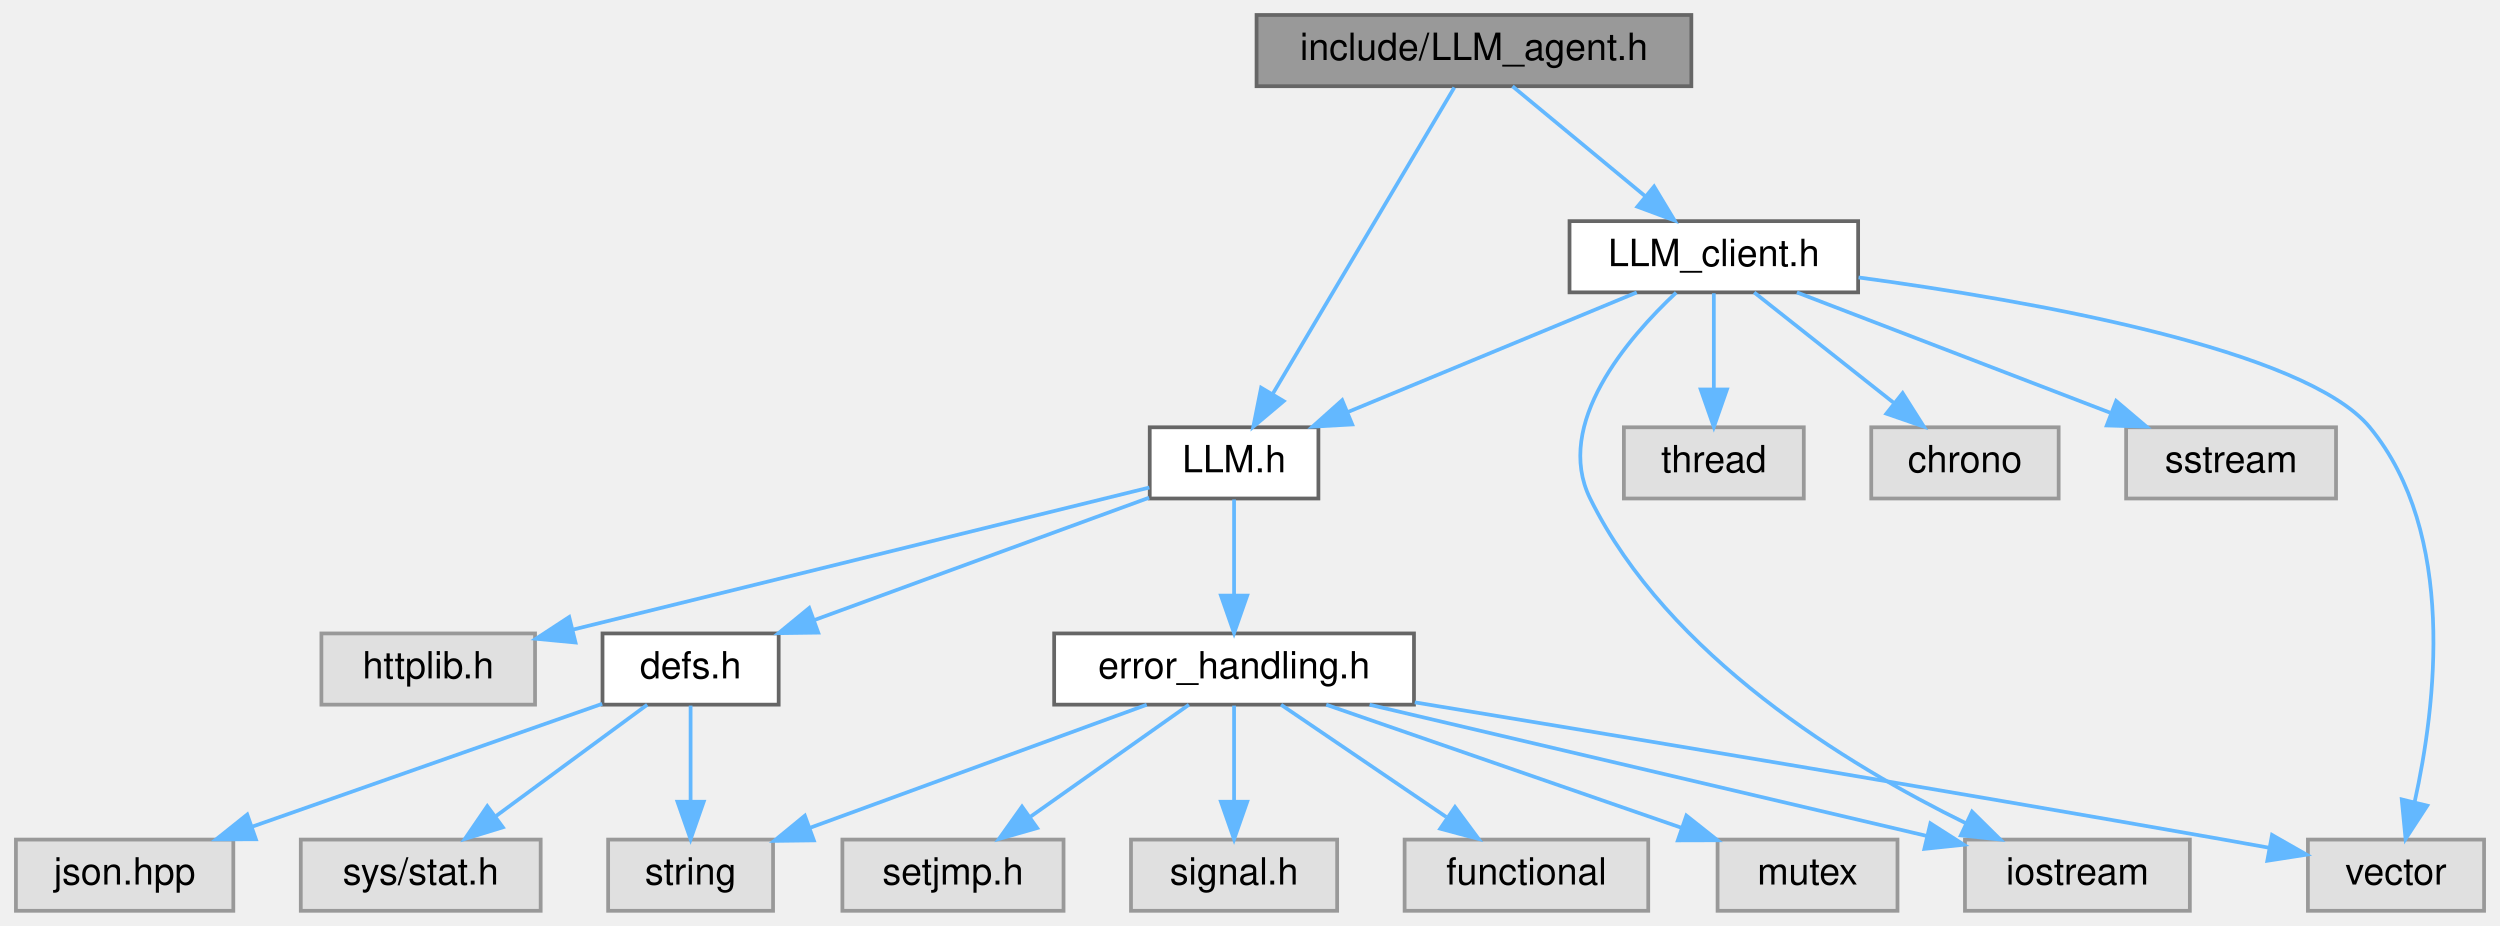
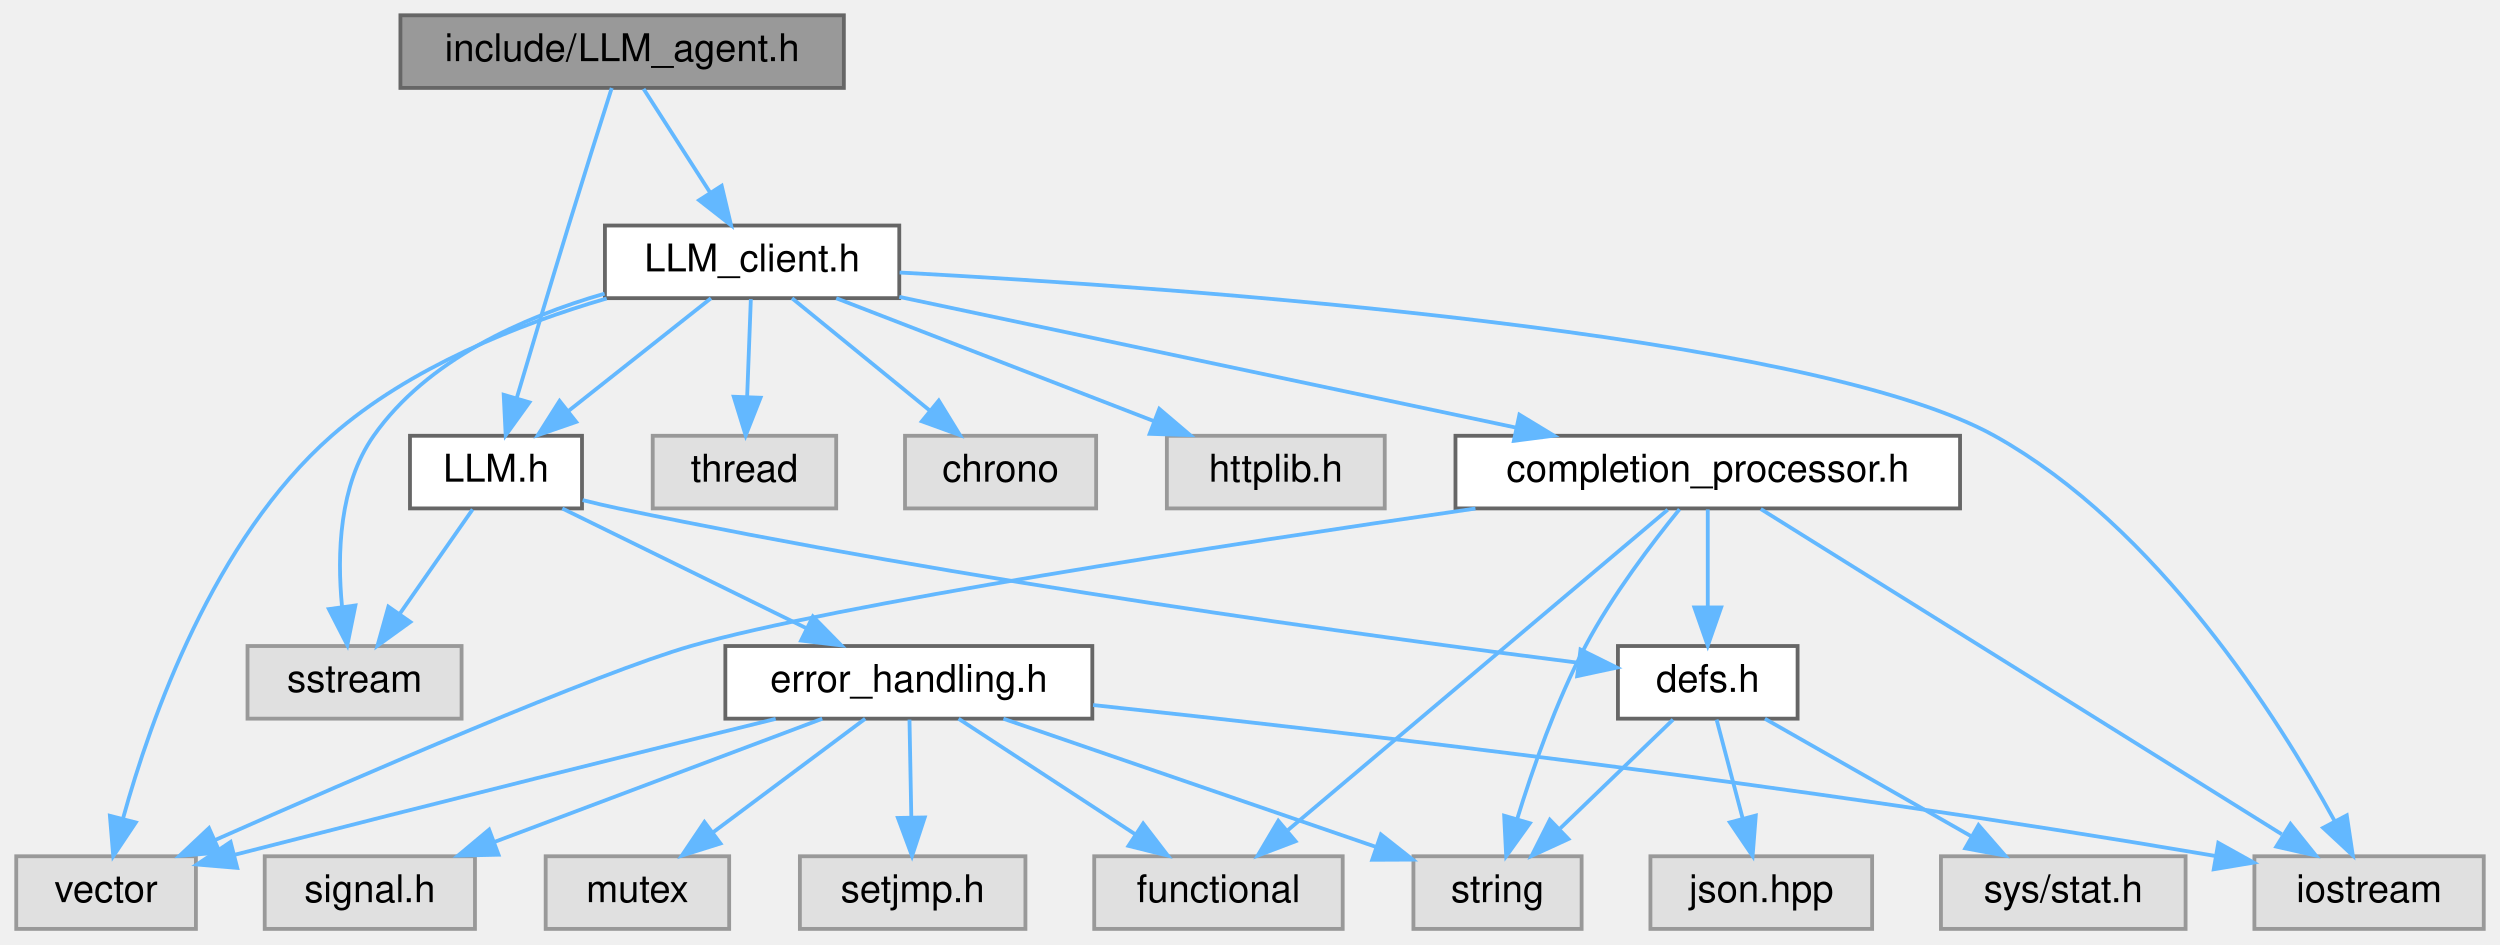
- <svg xmlns="http://www.w3.org/2000/svg" xmlns:xlink="http://www.w3.org/1999/xlink" width="667pt" height="247pt" viewBox="0.00 0.00 666.50 247.00">
+ <svg xmlns="http://www.w3.org/2000/svg" xmlns:xlink="http://www.w3.org/1999/xlink" width="654pt" height="247pt" viewBox="0.00 0.00 653.50 247.00">
  <g id="graph0" class="graph" transform="scale(1 1) rotate(0) translate(4 243)">
    <g id="Node000001" class="node">
      <g id="a_Node000001">
        <a xlink:title="High-level conversational agent interface for LLMs.">
-           <polygon fill="#999999" stroke="#666666" points="447,-239 331,-239 331,-220 447,-220 447,-239" />
-           <text text-anchor="middle" x="389" y="-227" font-family="Helvetica,sans-Serif" font-size="10.00">include/LLM_agent.h</text>
+           <polygon fill="#999999" stroke="#666666" points="216.5,-239 100.5,-239 100.5,-220 216.5,-220 216.5,-239" />
+           <text text-anchor="middle" x="158.5" y="-227" font-family="Helvetica,sans-Serif" font-size="10.00">include/LLM_agent.h</text>
        </a>
      </g>
    </g>
    <g id="Node000002" class="node">
      <g id="a_Node000002">
        <a xlink:href="LLM_8h.html" target="_top" xlink:title="Core LLM functionality interface and base classes.">
-           <polygon fill="white" stroke="#666666" points="347.5,-129 302.5,-129 302.5,-110 347.5,-110 347.5,-129" />
-           <text text-anchor="middle" x="325" y="-117" font-family="Helvetica,sans-Serif" font-size="10.00">LLM.h</text>
+           <polygon fill="white" stroke="#666666" points="148,-129 103,-129 103,-110 148,-110 148,-129" />
+           <text text-anchor="middle" x="125.5" y="-117" font-family="Helvetica,sans-Serif" font-size="10.00">LLM.h</text>
        </a>
      </g>
    </g>
    <g id="edge1_Node000001_Node000002" class="edge">
      <g id="a_edge1_Node000001_Node000002">
        <a xlink:title=" ">
-           <path fill="none" stroke="#63b8ff" d="M383.76,-219.66C373.21,-201.85 349.22,-161.37 335.37,-138.01" />
-           <polygon fill="#63b8ff" stroke="#63b8ff" points="338.24,-135.98 330.13,-129.16 332.22,-139.55 338.24,-135.98" />
+           <path fill="none" stroke="#63b8ff" d="M155.78,-219.98C152.93,-211.03 148.35,-196.54 144.5,-184 139.85,-168.85 134.71,-151.63 130.95,-138.95" />
+           <polygon fill="#63b8ff" stroke="#63b8ff" points="134.24,-137.74 128.04,-129.14 127.52,-139.72 134.24,-137.74" />
        </a>
      </g>
    </g>
    <g id="Node000015" class="node">
      <g id="a_Node000015">
        <a xlink:href="LLM__client_8h.html" target="_top" xlink:title="Client interface for local and remote LLM access.">
-           <polygon fill="white" stroke="#666666" points="491.5,-184 414.5,-184 414.5,-165 491.5,-165 491.5,-184" />
-           <text text-anchor="middle" x="453" y="-172" font-family="Helvetica,sans-Serif" font-size="10.00">LLM_client.h</text>
+           <polygon fill="white" stroke="#666666" points="231,-184 154,-184 154,-165 231,-165 231,-184" />
+           <text text-anchor="middle" x="192.5" y="-172" font-family="Helvetica,sans-Serif" font-size="10.00">LLM_client.h</text>
        </a>
      </g>
    </g>
    <g id="edge15_Node000001_Node000015" class="edge">
      <g id="a_edge15_Node000001_Node000015">
        <a xlink:title=" ">
-           <path fill="none" stroke="#63b8ff" d="M399.28,-219.98C408.84,-212.07 423.28,-200.11 434.78,-190.58" />
-           <polygon fill="#63b8ff" stroke="#63b8ff" points="437.06,-193.24 442.53,-184.17 432.6,-187.85 437.06,-193.24" />
+           <path fill="none" stroke="#63b8ff" d="M164.11,-219.75C168.82,-212.42 175.67,-201.73 181.47,-192.7" />
+           <polygon fill="#63b8ff" stroke="#63b8ff" points="184.54,-194.4 186.99,-184.09 178.64,-190.62 184.54,-194.4" />
        </a>
      </g>
    </g>
    <g id="Node000003" class="node">
      <g id="a_Node000003">
        <a xlink:href="defs_8h.html" target="_top" xlink:title="File with basic definitions.">
-           <polygon fill="white" stroke="#666666" points="203.5,-74 156.5,-74 156.5,-55 203.5,-55 203.5,-74" />
-           <text text-anchor="middle" x="180" y="-62" font-family="Helvetica,sans-Serif" font-size="10.00">defs.h</text>
+           <polygon fill="white" stroke="#666666" points="466,-74 419,-74 419,-55 466,-55 466,-74" />
+           <text text-anchor="middle" x="442.5" y="-62" font-family="Helvetica,sans-Serif" font-size="10.00">defs.h</text>
        </a>
      </g>
    </g>
    <g id="edge2_Node000002_Node000003" class="edge">
      <g id="a_edge2_Node000002_Node000003">
        <a xlink:title=" ">
-           <path fill="none" stroke="#63b8ff" d="M302.34,-110.22C278.37,-101.45 240.29,-87.54 212.98,-77.56" />
-           <polygon fill="#63b8ff" stroke="#63b8ff" points="214.05,-74.22 203.46,-74.07 211.65,-80.79 214.05,-74.22" />
+           <path fill="none" stroke="#63b8ff" d="M148.16,-112.17C151.28,-111.39 154.46,-110.64 157.5,-110 247.55,-91.06 355.16,-76.39 408.73,-69.61" />
+           <polygon fill="#63b8ff" stroke="#63b8ff" points="409.21,-73.07 418.7,-68.36 408.34,-66.13 409.21,-73.07" />
        </a>
      </g>
    </g>
    <g id="Node000007" class="node">
      <g id="a_Node000007">
        <a xlink:href="error__handling_8h_source.html" target="_top" xlink:title=" ">
-           <polygon fill="white" stroke="#666666" points="373,-74 277,-74 277,-55 373,-55 373,-74" />
-           <text text-anchor="middle" x="325" y="-62" font-family="Helvetica,sans-Serif" font-size="10.00">error_handling.h</text>
+           <polygon fill="white" stroke="#666666" points="281.5,-74 185.5,-74 185.5,-55 281.5,-55 281.5,-74" />
+           <text text-anchor="middle" x="233.5" y="-62" font-family="Helvetica,sans-Serif" font-size="10.00">error_handling.h</text>
        </a>
      </g>
    </g>
    <g id="edge6_Node000002_Node000007" class="edge">
      <g id="a_edge6_Node000002_Node000007">
        <a xlink:title=" ">
-           <path fill="none" stroke="#63b8ff" d="M325,-109.75C325,-102.8 325,-92.85 325,-84.13" />
-           <polygon fill="#63b8ff" stroke="#63b8ff" points="328.5,-84.09 325,-74.09 321.5,-84.09 328.5,-84.09" />
+           <path fill="none" stroke="#63b8ff" d="M142.85,-109.98C160.07,-101.54 186.7,-88.47 206.65,-78.68" />
+           <polygon fill="#63b8ff" stroke="#63b8ff" points="208.4,-81.72 215.83,-74.17 205.31,-75.43 208.4,-81.72" />
        </a>
      </g>
    </g>
    <g id="Node000014" class="node">
      <g id="a_Node000014">
        <a xlink:title=" ">
-           <polygon fill="#e0e0e0" stroke="#999999" points="138.5,-74 81.5,-74 81.5,-55 138.5,-55 138.5,-74" />
-           <text text-anchor="middle" x="110" y="-62" font-family="Helvetica,sans-Serif" font-size="10.00">httplib.h</text>
+           <polygon fill="#e0e0e0" stroke="#999999" points="116.5,-74 60.5,-74 60.5,-55 116.5,-55 116.5,-74" />
+           <text text-anchor="middle" x="88.5" y="-62" font-family="Helvetica,sans-Serif" font-size="10.00">sstream</text>
        </a>
      </g>
    </g>
    <g id="edge14_Node000002_Node000014" class="edge">
      <g id="a_edge14_Node000002_Node000014">
        <a xlink:title=" ">
-           <path fill="none" stroke="#63b8ff" d="M302.4,-112.93C265.89,-103.93 193.51,-86.09 148.69,-75.04" />
-           <polygon fill="#63b8ff" stroke="#63b8ff" points="149.29,-71.58 138.74,-72.58 147.61,-78.38 149.29,-71.58" />
+           <path fill="none" stroke="#63b8ff" d="M119.39,-109.75C114.22,-102.34 106.65,-91.5 100.31,-82.41" />
+           <polygon fill="#63b8ff" stroke="#63b8ff" points="103.09,-80.29 94.5,-74.09 97.35,-84.29 103.09,-80.29" />
        </a>
      </g>
    </g>
    <g id="Node000004" class="node">
      <g id="a_Node000004">
        <a xlink:title=" ">
-           <polygon fill="#e0e0e0" stroke="#999999" points="140,-19 76,-19 76,0 140,0 140,-19" />
-           <text text-anchor="middle" x="108" y="-7" font-family="Helvetica,sans-Serif" font-size="10.00">sys/stat.h</text>
+           <polygon fill="#e0e0e0" stroke="#999999" points="567.5,-19 503.5,-19 503.5,0 567.5,0 567.5,-19" />
+           <text text-anchor="middle" x="535.5" y="-7" font-family="Helvetica,sans-Serif" font-size="10.00">sys/stat.h</text>
        </a>
      </g>
    </g>
    <g id="edge3_Node000003_Node000004" class="edge">
      <g id="a_edge3_Node000003_Node000004">
        <a xlink:title=" ">
-           <path fill="none" stroke="#63b8ff" d="M168.43,-54.98C157.58,-47 141.12,-34.88 128.12,-25.31" />
-           <polygon fill="#63b8ff" stroke="#63b8ff" points="129.91,-22.28 119.78,-19.17 125.76,-27.92 129.91,-22.28" />
+           <path fill="none" stroke="#63b8ff" d="M457.44,-54.98C472,-46.69 494.37,-33.94 511.43,-24.22" />
+           <polygon fill="#63b8ff" stroke="#63b8ff" points="513.33,-27.16 520.29,-19.17 509.86,-21.08 513.33,-27.16" />
        </a>
      </g>
    </g>
    <g id="Node000005" class="node">
      <g id="a_Node000005">
        <a xlink:title=" ">
-           <polygon fill="#e0e0e0" stroke="#999999" points="202,-19 158,-19 158,0 202,0 202,-19" />
-           <text text-anchor="middle" x="180" y="-7" font-family="Helvetica,sans-Serif" font-size="10.00">string</text>
+           <polygon fill="#e0e0e0" stroke="#999999" points="409.5,-19 365.5,-19 365.5,0 409.5,0 409.5,-19" />
+           <text text-anchor="middle" x="387.5" y="-7" font-family="Helvetica,sans-Serif" font-size="10.00">string</text>
        </a>
      </g>
    </g>
    <g id="edge4_Node000003_Node000005" class="edge">
      <g id="a_edge4_Node000003_Node000005">
        <a xlink:title=" ">
-           <path fill="none" stroke="#63b8ff" d="M180,-54.75C180,-47.8 180,-37.85 180,-29.13" />
-           <polygon fill="#63b8ff" stroke="#63b8ff" points="183.5,-29.09 180,-19.09 176.5,-29.09 183.5,-29.09" />
+           <path fill="none" stroke="#63b8ff" d="M433.42,-54.75C425.41,-47.03 413.54,-35.6 403.88,-26.28" />
+           <polygon fill="#63b8ff" stroke="#63b8ff" points="406.04,-23.51 396.41,-19.09 401.19,-28.55 406.04,-23.51" />
        </a>
      </g>
    </g>
    <g id="Node000006" class="node">
      <g id="a_Node000006">
        <a xlink:title=" ">
-           <polygon fill="#e0e0e0" stroke="#999999" points="58,-19 0,-19 0,0 58,0 58,-19" />
-           <text text-anchor="middle" x="29" y="-7" font-family="Helvetica,sans-Serif" font-size="10.00">json.hpp</text>
+           <polygon fill="#e0e0e0" stroke="#999999" points="485.5,-19 427.5,-19 427.5,0 485.5,0 485.5,-19" />
+           <text text-anchor="middle" x="456.5" y="-7" font-family="Helvetica,sans-Serif" font-size="10.00">json.hpp</text>
        </a>
      </g>
    </g>
    <g id="edge5_Node000003_Node000006" class="edge">
      <g id="a_edge5_Node000003_Node000006">
        <a xlink:title=" ">
-           <path fill="none" stroke="#63b8ff" d="M156.41,-55.22C131.33,-46.42 91.44,-32.42 62.98,-22.43" />
-           <polygon fill="#63b8ff" stroke="#63b8ff" points="64.02,-19.08 53.43,-19.07 61.71,-25.69 64.02,-19.08" />
+           <path fill="none" stroke="#63b8ff" d="M444.81,-54.75C446.67,-47.72 449.34,-37.62 451.65,-28.84" />
+           <polygon fill="#63b8ff" stroke="#63b8ff" points="455.06,-29.65 454.23,-19.09 448.29,-27.86 455.06,-29.65" />
        </a>
      </g>
    </g>
    <g id="edge7_Node000007_Node000005" class="edge">
      <g id="a_edge7_Node000007_Node000005">
        <a xlink:title=" ">
-           <path fill="none" stroke="#63b8ff" d="M301.7,-54.98C277.32,-46.07 238.87,-32.02 211.73,-22.1" />
-           <polygon fill="#63b8ff" stroke="#63b8ff" points="212.88,-18.79 202.29,-18.65 210.48,-25.37 212.88,-18.79" />
+           <path fill="none" stroke="#63b8ff" d="M258.24,-54.98C284.71,-45.88 326.78,-31.4 355.69,-21.45" />
+           <polygon fill="#63b8ff" stroke="#63b8ff" points="357,-24.7 365.32,-18.13 354.72,-18.08 357,-24.7" />
        </a>
      </g>
    </g>
    <g id="Node000008" class="node">
      <g id="a_Node000008">
        <a xlink:title=" ">
-           <polygon fill="#e0e0e0" stroke="#999999" points="502,-19 454,-19 454,0 502,0 502,-19" />
-           <text text-anchor="middle" x="478" y="-7" font-family="Helvetica,sans-Serif" font-size="10.00">mutex</text>
+           <polygon fill="#e0e0e0" stroke="#999999" points="186.5,-19 138.5,-19 138.5,0 186.5,0 186.5,-19" />
+           <text text-anchor="middle" x="162.5" y="-7" font-family="Helvetica,sans-Serif" font-size="10.00">mutex</text>
        </a>
      </g>
    </g>
    <g id="edge8_Node000007_Node000008" class="edge">
      <g id="a_edge8_Node000007_Node000008">
        <a xlink:title=" ">
-           <path fill="none" stroke="#63b8ff" d="M349.58,-54.98C375.27,-46.09 415.76,-32.06 444.39,-22.14" />
-           <polygon fill="#63b8ff" stroke="#63b8ff" points="445.68,-25.4 453.98,-18.82 443.39,-18.79 445.68,-25.4" />
+           <path fill="none" stroke="#63b8ff" d="M222.09,-54.98C211.39,-47 195.16,-34.88 182.34,-25.31" />
+           <polygon fill="#63b8ff" stroke="#63b8ff" points="184.22,-22.35 174.11,-19.17 180.03,-27.96 184.22,-22.35" />
        </a>
      </g>
    </g>
    <g id="Node000009" class="node">
      <g id="a_Node000009">
        <a xlink:title=" ">
-           <polygon fill="#e0e0e0" stroke="#999999" points="658.5,-19 611.5,-19 611.5,0 658.5,0 658.5,-19" />
-           <text text-anchor="middle" x="635" y="-7" font-family="Helvetica,sans-Serif" font-size="10.00">vector</text>
+           <polygon fill="#e0e0e0" stroke="#999999" points="47,-19 0,-19 0,0 47,0 47,-19" />
+           <text text-anchor="middle" x="23.5" y="-7" font-family="Helvetica,sans-Serif" font-size="10.00">vector</text>
        </a>
      </g>
    </g>
    <g id="edge9_Node000007_Node000009" class="edge">
      <g id="a_edge9_Node000007_Node000009">
        <a xlink:title=" ">
-           <path fill="none" stroke="#63b8ff" d="M373.21,-55.61C426.17,-46.88 513.71,-32.3 589,-19 592.94,-18.3 597.06,-17.56 601.15,-16.82" />
-           <polygon fill="#63b8ff" stroke="#63b8ff" points="601.93,-20.23 611.14,-14.98 600.67,-13.35 601.93,-20.23" />
+           <path fill="none" stroke="#63b8ff" d="M198.67,-54.95C164.79,-46.6 111.62,-33.4 57.09,-19.38" />
+           <polygon fill="#63b8ff" stroke="#63b8ff" points="57.81,-15.96 47.26,-16.85 56.07,-22.74 57.81,-15.96" />
        </a>
      </g>
    </g>
    <g id="Node000010" class="node">
      <g id="a_Node000010">
        <a xlink:title=" ">
-           <polygon fill="#e0e0e0" stroke="#999999" points="279.5,-19 220.5,-19 220.5,0 279.5,0 279.5,-19" />
-           <text text-anchor="middle" x="250" y="-7" font-family="Helvetica,sans-Serif" font-size="10.00">setjmp.h</text>
+           <polygon fill="#e0e0e0" stroke="#999999" points="264,-19 205,-19 205,0 264,0 264,-19" />
+           <text text-anchor="middle" x="234.5" y="-7" font-family="Helvetica,sans-Serif" font-size="10.00">setjmp.h</text>
        </a>
      </g>
    </g>
    <g id="edge10_Node000007_Node000010" class="edge">
      <g id="a_edge10_Node000007_Node000010">
        <a xlink:title=" ">
-           <path fill="none" stroke="#63b8ff" d="M312.95,-54.98C301.54,-46.92 284.17,-34.65 270.57,-25.03" />
-           <polygon fill="#63b8ff" stroke="#63b8ff" points="272.46,-22.08 262.27,-19.17 268.42,-27.8 272.46,-22.08" />
+           <path fill="none" stroke="#63b8ff" d="M233.67,-54.75C233.8,-47.8 233.98,-37.85 234.15,-29.13" />
+           <polygon fill="#63b8ff" stroke="#63b8ff" points="237.65,-29.15 234.34,-19.09 230.65,-29.02 237.65,-29.15" />
        </a>
      </g>
    </g>
    <g id="Node000011" class="node">
      <g id="a_Node000011">
        <a xlink:title=" ">
-           <polygon fill="#e0e0e0" stroke="#999999" points="352.5,-19 297.5,-19 297.5,0 352.5,0 352.5,-19" />
-           <text text-anchor="middle" x="325" y="-7" font-family="Helvetica,sans-Serif" font-size="10.00">signal.h</text>
+           <polygon fill="#e0e0e0" stroke="#999999" points="120,-19 65,-19 65,0 120,0 120,-19" />
+           <text text-anchor="middle" x="92.5" y="-7" font-family="Helvetica,sans-Serif" font-size="10.00">signal.h</text>
        </a>
      </g>
    </g>
    <g id="edge11_Node000007_Node000011" class="edge">
      <g id="a_edge11_Node000007_Node000011">
        <a xlink:title=" ">
-           <path fill="none" stroke="#63b8ff" d="M325,-54.75C325,-47.8 325,-37.85 325,-29.13" />
-           <polygon fill="#63b8ff" stroke="#63b8ff" points="328.5,-29.09 325,-19.09 321.5,-29.09 328.5,-29.09" />
+           <path fill="none" stroke="#63b8ff" d="M210.85,-54.98C187.65,-46.27 151.38,-32.63 125.1,-22.75" />
+           <polygon fill="#63b8ff" stroke="#63b8ff" points="126.16,-19.41 115.57,-19.17 123.7,-25.97 126.16,-19.41" />
        </a>
      </g>
    </g>
    <g id="Node000012" class="node">
      <g id="a_Node000012">
        <a xlink:title=" ">
-           <polygon fill="#e0e0e0" stroke="#999999" points="435.5,-19 370.5,-19 370.5,0 435.5,0 435.5,-19" />
-           <text text-anchor="middle" x="403" y="-7" font-family="Helvetica,sans-Serif" font-size="10.00">functional</text>
+           <polygon fill="#e0e0e0" stroke="#999999" points="347,-19 282,-19 282,0 347,0 347,-19" />
+           <text text-anchor="middle" x="314.5" y="-7" font-family="Helvetica,sans-Serif" font-size="10.00">functional</text>
        </a>
      </g>
    </g>
    <g id="edge12_Node000007_Node000012" class="edge">
      <g id="a_edge12_Node000007_Node000012">
        <a xlink:title=" ">
-           <path fill="none" stroke="#63b8ff" d="M337.53,-54.98C349.4,-46.92 367.46,-34.65 381.61,-25.03" />
-           <polygon fill="#63b8ff" stroke="#63b8ff" points="383.94,-27.69 390.24,-19.17 380,-21.9 383.94,-27.69" />
+           <path fill="none" stroke="#63b8ff" d="M246.51,-54.98C258.96,-46.84 277.96,-34.41 292.71,-24.76" />
+           <polygon fill="#63b8ff" stroke="#63b8ff" points="294.8,-27.57 301.25,-19.17 290.96,-21.72 294.8,-27.57" />
        </a>
      </g>
    </g>
    <g id="Node000013" class="node">
      <g id="a_Node000013">
        <a xlink:title=" ">
-           <polygon fill="#e0e0e0" stroke="#999999" points="580,-19 520,-19 520,0 580,0 580,-19" />
-           <text text-anchor="middle" x="550" y="-7" font-family="Helvetica,sans-Serif" font-size="10.00">iostream</text>
+           <polygon fill="#e0e0e0" stroke="#999999" points="645.5,-19 585.5,-19 585.5,0 645.5,0 645.5,-19" />
+           <text text-anchor="middle" x="615.5" y="-7" font-family="Helvetica,sans-Serif" font-size="10.00">iostream</text>
        </a>
      </g>
    </g>
    <g id="edge13_Node000007_Node000013" class="edge">
      <g id="a_edge13_Node000007_Node000013">
        <a xlink:title=" ">
-           <path fill="none" stroke="#63b8ff" d="M361.15,-54.98C401.78,-45.42 467.55,-29.92 509.77,-19.98" />
-           <polygon fill="#63b8ff" stroke="#63b8ff" points="510.78,-23.33 519.71,-17.63 509.17,-16.52 510.78,-23.33" />
+           <path fill="none" stroke="#63b8ff" d="M281.7,-58.56C346.3,-51.66 464.73,-37.98 575.33,-19.07" />
+           <polygon fill="#63b8ff" stroke="#63b8ff" points="576.06,-22.5 585.32,-17.35 574.87,-15.6 576.06,-22.5" />
        </a>
      </g>
    </g>
    <g id="edge21_Node000015_Node000002" class="edge">
      <g id="a_edge21_Node000015_Node000002">
        <a xlink:title=" ">
-           <path fill="none" stroke="#63b8ff" d="M432.43,-164.98C411.57,-156.34 379.03,-142.87 355.23,-133.02" />
-           <polygon fill="#63b8ff" stroke="#63b8ff" points="356.52,-129.76 345.94,-129.17 353.84,-136.23 356.52,-129.76" />
+           <path fill="none" stroke="#63b8ff" d="M181.74,-164.98C171.73,-157.07 156.61,-145.11 144.57,-135.58" />
+           <polygon fill="#63b8ff" stroke="#63b8ff" points="146.47,-132.63 136.46,-129.17 142.13,-138.12 146.47,-132.63" />
        </a>
      </g>
    </g>
    <g id="edge16_Node000015_Node000009" class="edge">
      <g id="a_edge16_Node000015_Node000009">
        <a xlink:title=" ">
-           <path fill="none" stroke="#63b8ff" d="M491.61,-168.98C537.73,-162.73 610.83,-149.79 628,-129 651.32,-100.76 645.64,-54.63 639.98,-29.05" />
-           <polygon fill="#63b8ff" stroke="#63b8ff" points="643.34,-28.05 637.56,-19.17 636.54,-29.71 643.34,-28.05" />
+           <path fill="none" stroke="#63b8ff" d="M154.45,-164.93C131.53,-158.22 102.93,-146.95 82.5,-129 51.67,-101.91 35.14,-54.95 27.97,-29.03" />
+           <polygon fill="#63b8ff" stroke="#63b8ff" points="31.27,-27.84 25.38,-19.03 24.5,-29.59 31.27,-27.84" />
        </a>
      </g>
    </g>
    <g id="edge19_Node000015_Node000013" class="edge">
      <g id="a_edge19_Node000015_Node000013">
        <a xlink:title=" ">
-           <path fill="none" stroke="#63b8ff" d="M442.95,-164.93C429.99,-152.78 410.21,-129.83 420,-110 440.76,-67.97 488.73,-38.8 520.24,-23.36" />
-           <polygon fill="#63b8ff" stroke="#63b8ff" points="521.89,-26.45 529.43,-19.01 518.9,-20.12 521.89,-26.45" />
+           <path fill="none" stroke="#63b8ff" d="M231.09,-171.71C306.23,-167.66 469.05,-155.97 517.5,-129 560.11,-105.28 591.81,-55.08 606.47,-28.26" />
+           <polygon fill="#63b8ff" stroke="#63b8ff" points="609.66,-29.71 611.24,-19.23 603.48,-26.44 609.66,-29.71" />
+         </a>
+       </g>
+     </g>
+     <g id="edge20_Node000015_Node000014" class="edge">
+       <g id="a_edge20_Node000015_Node000014">
+         <a xlink:title=" ">
+           <path fill="none" stroke="#63b8ff" d="M153.91,-166.19C132.52,-160.02 107.49,-148.88 93.5,-129 84.45,-116.14 83.91,-97.98 85.22,-84.37" />
+           <polygon fill="#63b8ff" stroke="#63b8ff" points="88.72,-84.61 86.61,-74.23 81.78,-83.66 88.72,-84.61" />
        </a>
      </g>
    </g>
    <g id="Node000016" class="node">
      <g id="a_Node000016">
        <a xlink:title=" ">
-           <polygon fill="#e0e0e0" stroke="#999999" points="477,-129 429,-129 429,-110 477,-110 477,-129" />
-           <text text-anchor="middle" x="453" y="-117" font-family="Helvetica,sans-Serif" font-size="10.00">thread</text>
+           <polygon fill="#e0e0e0" stroke="#999999" points="214.5,-129 166.5,-129 166.5,-110 214.5,-110 214.5,-129" />
+           <text text-anchor="middle" x="190.5" y="-117" font-family="Helvetica,sans-Serif" font-size="10.00">thread</text>
        </a>
      </g>
    </g>
    <g id="edge17_Node000015_Node000016" class="edge">
      <g id="a_edge17_Node000015_Node000016">
        <a xlink:title=" ">
-           <path fill="none" stroke="#63b8ff" d="M453,-164.75C453,-157.8 453,-147.85 453,-139.13" />
-           <polygon fill="#63b8ff" stroke="#63b8ff" points="456.5,-139.09 453,-129.09 449.5,-139.09 456.5,-139.09" />
+           <path fill="none" stroke="#63b8ff" d="M192.17,-164.75C191.91,-157.8 191.53,-147.85 191.2,-139.13" />
+           <polygon fill="#63b8ff" stroke="#63b8ff" points="194.7,-138.95 190.82,-129.09 187.7,-139.21 194.7,-138.95" />
        </a>
      </g>
    </g>
    <g id="Node000017" class="node">
      <g id="a_Node000017">
        <a xlink:title=" ">
-           <polygon fill="#e0e0e0" stroke="#999999" points="545,-129 495,-129 495,-110 545,-110 545,-129" />
-           <text text-anchor="middle" x="520" y="-117" font-family="Helvetica,sans-Serif" font-size="10.00">chrono</text>
+           <polygon fill="#e0e0e0" stroke="#999999" points="282.5,-129 232.5,-129 232.5,-110 282.5,-110 282.5,-129" />
+           <text text-anchor="middle" x="257.5" y="-117" font-family="Helvetica,sans-Serif" font-size="10.00">chrono</text>
        </a>
      </g>
    </g>
    <g id="edge18_Node000015_Node000017" class="edge">
      <g id="a_edge18_Node000015_Node000017">
        <a xlink:title=" ">
-           <path fill="none" stroke="#63b8ff" d="M463.76,-164.98C473.77,-157.07 488.89,-145.11 500.93,-135.58" />
-           <polygon fill="#63b8ff" stroke="#63b8ff" points="503.37,-138.12 509.04,-129.17 499.03,-132.63 503.37,-138.12" />
+           <path fill="none" stroke="#63b8ff" d="M202.94,-164.98C212.65,-157.07 227.32,-145.11 239,-135.58" />
+           <polygon fill="#63b8ff" stroke="#63b8ff" points="241.33,-138.2 246.87,-129.17 236.9,-132.78 241.33,-138.2" />
        </a>
      </g>
    </g>
    <g id="Node000018" class="node">
      <g id="a_Node000018">
-         <a xlink:title=" ">
-           <polygon fill="#e0e0e0" stroke="#999999" points="619,-129 563,-129 563,-110 619,-110 619,-129" />
-           <text text-anchor="middle" x="591" y="-117" font-family="Helvetica,sans-Serif" font-size="10.00">sstream</text>
-         </a>
-       </g>
-     </g>
-     <g id="edge20_Node000015_Node000018" class="edge">
-       <g id="a_edge20_Node000015_Node000018">
-         <a xlink:title=" ">
-           <path fill="none" stroke="#63b8ff" d="M475.17,-164.98C497.77,-156.3 533.06,-142.75 558.75,-132.88" />
-           <polygon fill="#63b8ff" stroke="#63b8ff" points="560.34,-136.02 568.42,-129.17 557.83,-129.49 560.34,-136.02" />
+         <a xlink:href="completion__processor_8h_source.html" target="_top" xlink:title=" ">
+           <polygon fill="white" stroke="#666666" points="508.5,-129 376.5,-129 376.5,-110 508.5,-110 508.5,-129" />
+           <text text-anchor="middle" x="442.5" y="-117" font-family="Helvetica,sans-Serif" font-size="10.00">completion_processor.h</text>
+         </a>
+       </g>
+     </g>
+     <g id="edge22_Node000015_Node000018" class="edge">
+       <g id="a_edge22_Node000015_Node000018">
+         <a xlink:title=" ">
+           <path fill="none" stroke="#63b8ff" d="M231.01,-165.33C274.36,-156.15 344.93,-141.19 392.5,-131.1" />
+           <polygon fill="#63b8ff" stroke="#63b8ff" points="393.23,-134.52 402.28,-129.03 391.78,-127.68 393.23,-134.52" />
+         </a>
+       </g>
+     </g>
+     <g id="Node000019" class="node">
+       <g id="a_Node000019">
+         <a xlink:title=" ">
+           <polygon fill="#e0e0e0" stroke="#999999" points="358,-129 301,-129 301,-110 358,-110 358,-129" />
+           <text text-anchor="middle" x="329.5" y="-117" font-family="Helvetica,sans-Serif" font-size="10.00">httplib.h</text>
+         </a>
+       </g>
+     </g>
+     <g id="edge28_Node000015_Node000019" class="edge">
+       <g id="a_edge28_Node000015_Node000019">
+         <a xlink:title=" ">
+           <path fill="none" stroke="#63b8ff" d="M214.51,-164.98C236.95,-156.3 271.98,-142.75 297.49,-132.88" />
+           <polygon fill="#63b8ff" stroke="#63b8ff" points="299.02,-136.04 307.09,-129.17 296.5,-129.51 299.02,-136.04" />
+         </a>
+       </g>
+     </g>
+     <g id="edge26_Node000018_Node000003" class="edge">
+       <g id="a_edge26_Node000018_Node000003">
+         <a xlink:title=" ">
+           <path fill="none" stroke="#63b8ff" d="M442.5,-109.75C442.5,-102.8 442.5,-92.85 442.5,-84.13" />
+           <polygon fill="#63b8ff" stroke="#63b8ff" points="446,-84.09 442.5,-74.09 439,-84.09 446,-84.09" />
+         </a>
+       </g>
+     </g>
+     <g id="edge23_Node000018_Node000005" class="edge">
+       <g id="a_edge23_Node000018_Node000005">
+         <a xlink:title=" ">
+           <path fill="none" stroke="#63b8ff" d="M435.11,-109.78C428.06,-101.13 417.52,-87.3 410.5,-74 402.81,-59.42 396.62,-41.69 392.62,-28.68" />
+           <polygon fill="#63b8ff" stroke="#63b8ff" points="395.96,-27.64 389.77,-19.03 389.24,-29.61 395.96,-27.64" />
+         </a>
+       </g>
+     </g>
+     <g id="edge24_Node000018_Node000009" class="edge">
+       <g id="a_edge24_Node000018_Node000009">
+         <a xlink:title=" ">
+           <path fill="none" stroke="#63b8ff" d="M381.73,-109.97C315.52,-100.39 214.02,-84.77 176.5,-74 152.2,-67.02 89.13,-39.69 51.99,-23.24" />
+           <polygon fill="#63b8ff" stroke="#63b8ff" points="53.26,-19.98 42.7,-19.11 50.42,-26.37 53.26,-19.98" />
+         </a>
+       </g>
+     </g>
+     <g id="edge25_Node000018_Node000012" class="edge">
+       <g id="a_edge25_Node000018_Node000012">
+         <a xlink:title=" ">
+           <path fill="none" stroke="#63b8ff" d="M432.03,-109.66C410.26,-91.3 359.91,-48.81 332.71,-25.87" />
+           <polygon fill="#63b8ff" stroke="#63b8ff" points="334.66,-22.93 324.76,-19.16 330.15,-28.28 334.66,-22.93" />
+         </a>
+       </g>
+     </g>
+     <g id="edge27_Node000018_Node000013" class="edge">
+       <g id="a_edge27_Node000018_Node000013">
+         <a xlink:title=" ">
+           <path fill="none" stroke="#63b8ff" d="M456.36,-109.84C486.1,-91.28 556.25,-47.49 592.67,-24.75" />
+           <polygon fill="#63b8ff" stroke="#63b8ff" points="594.94,-27.46 601.57,-19.2 591.23,-21.52 594.94,-27.46" />
        </a>
      </g>
    </g>
  </g>
</svg>
